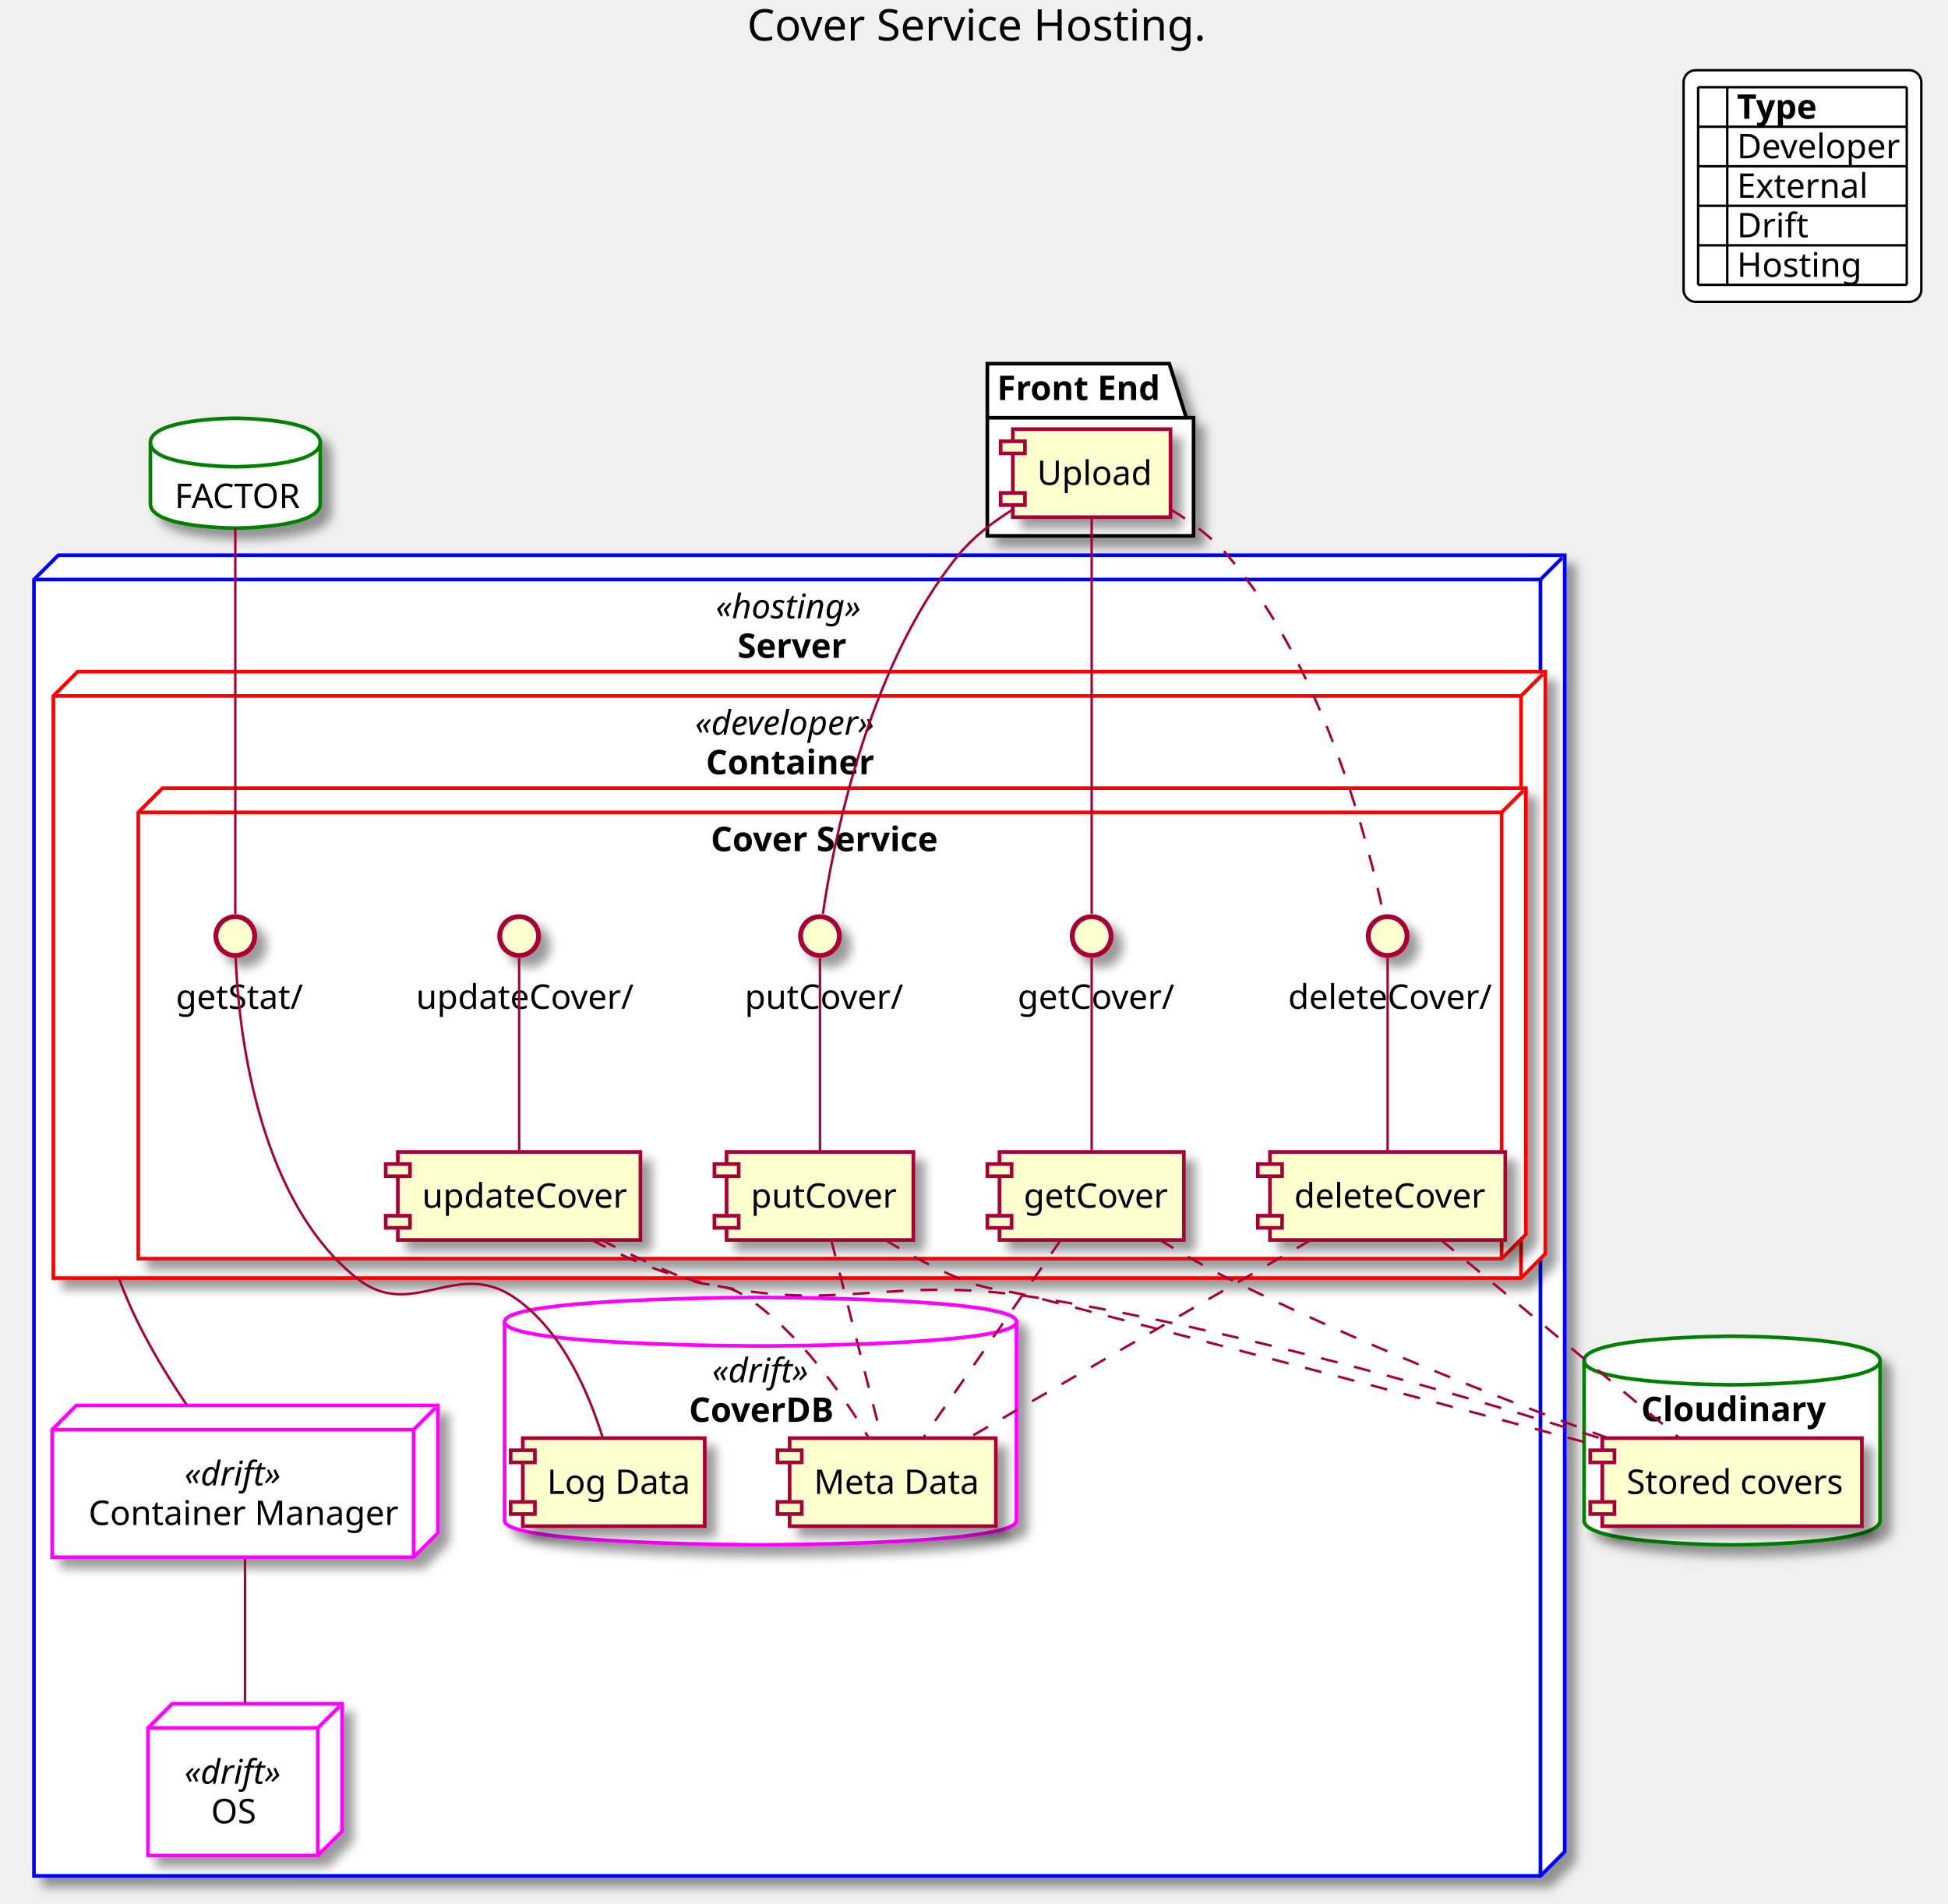
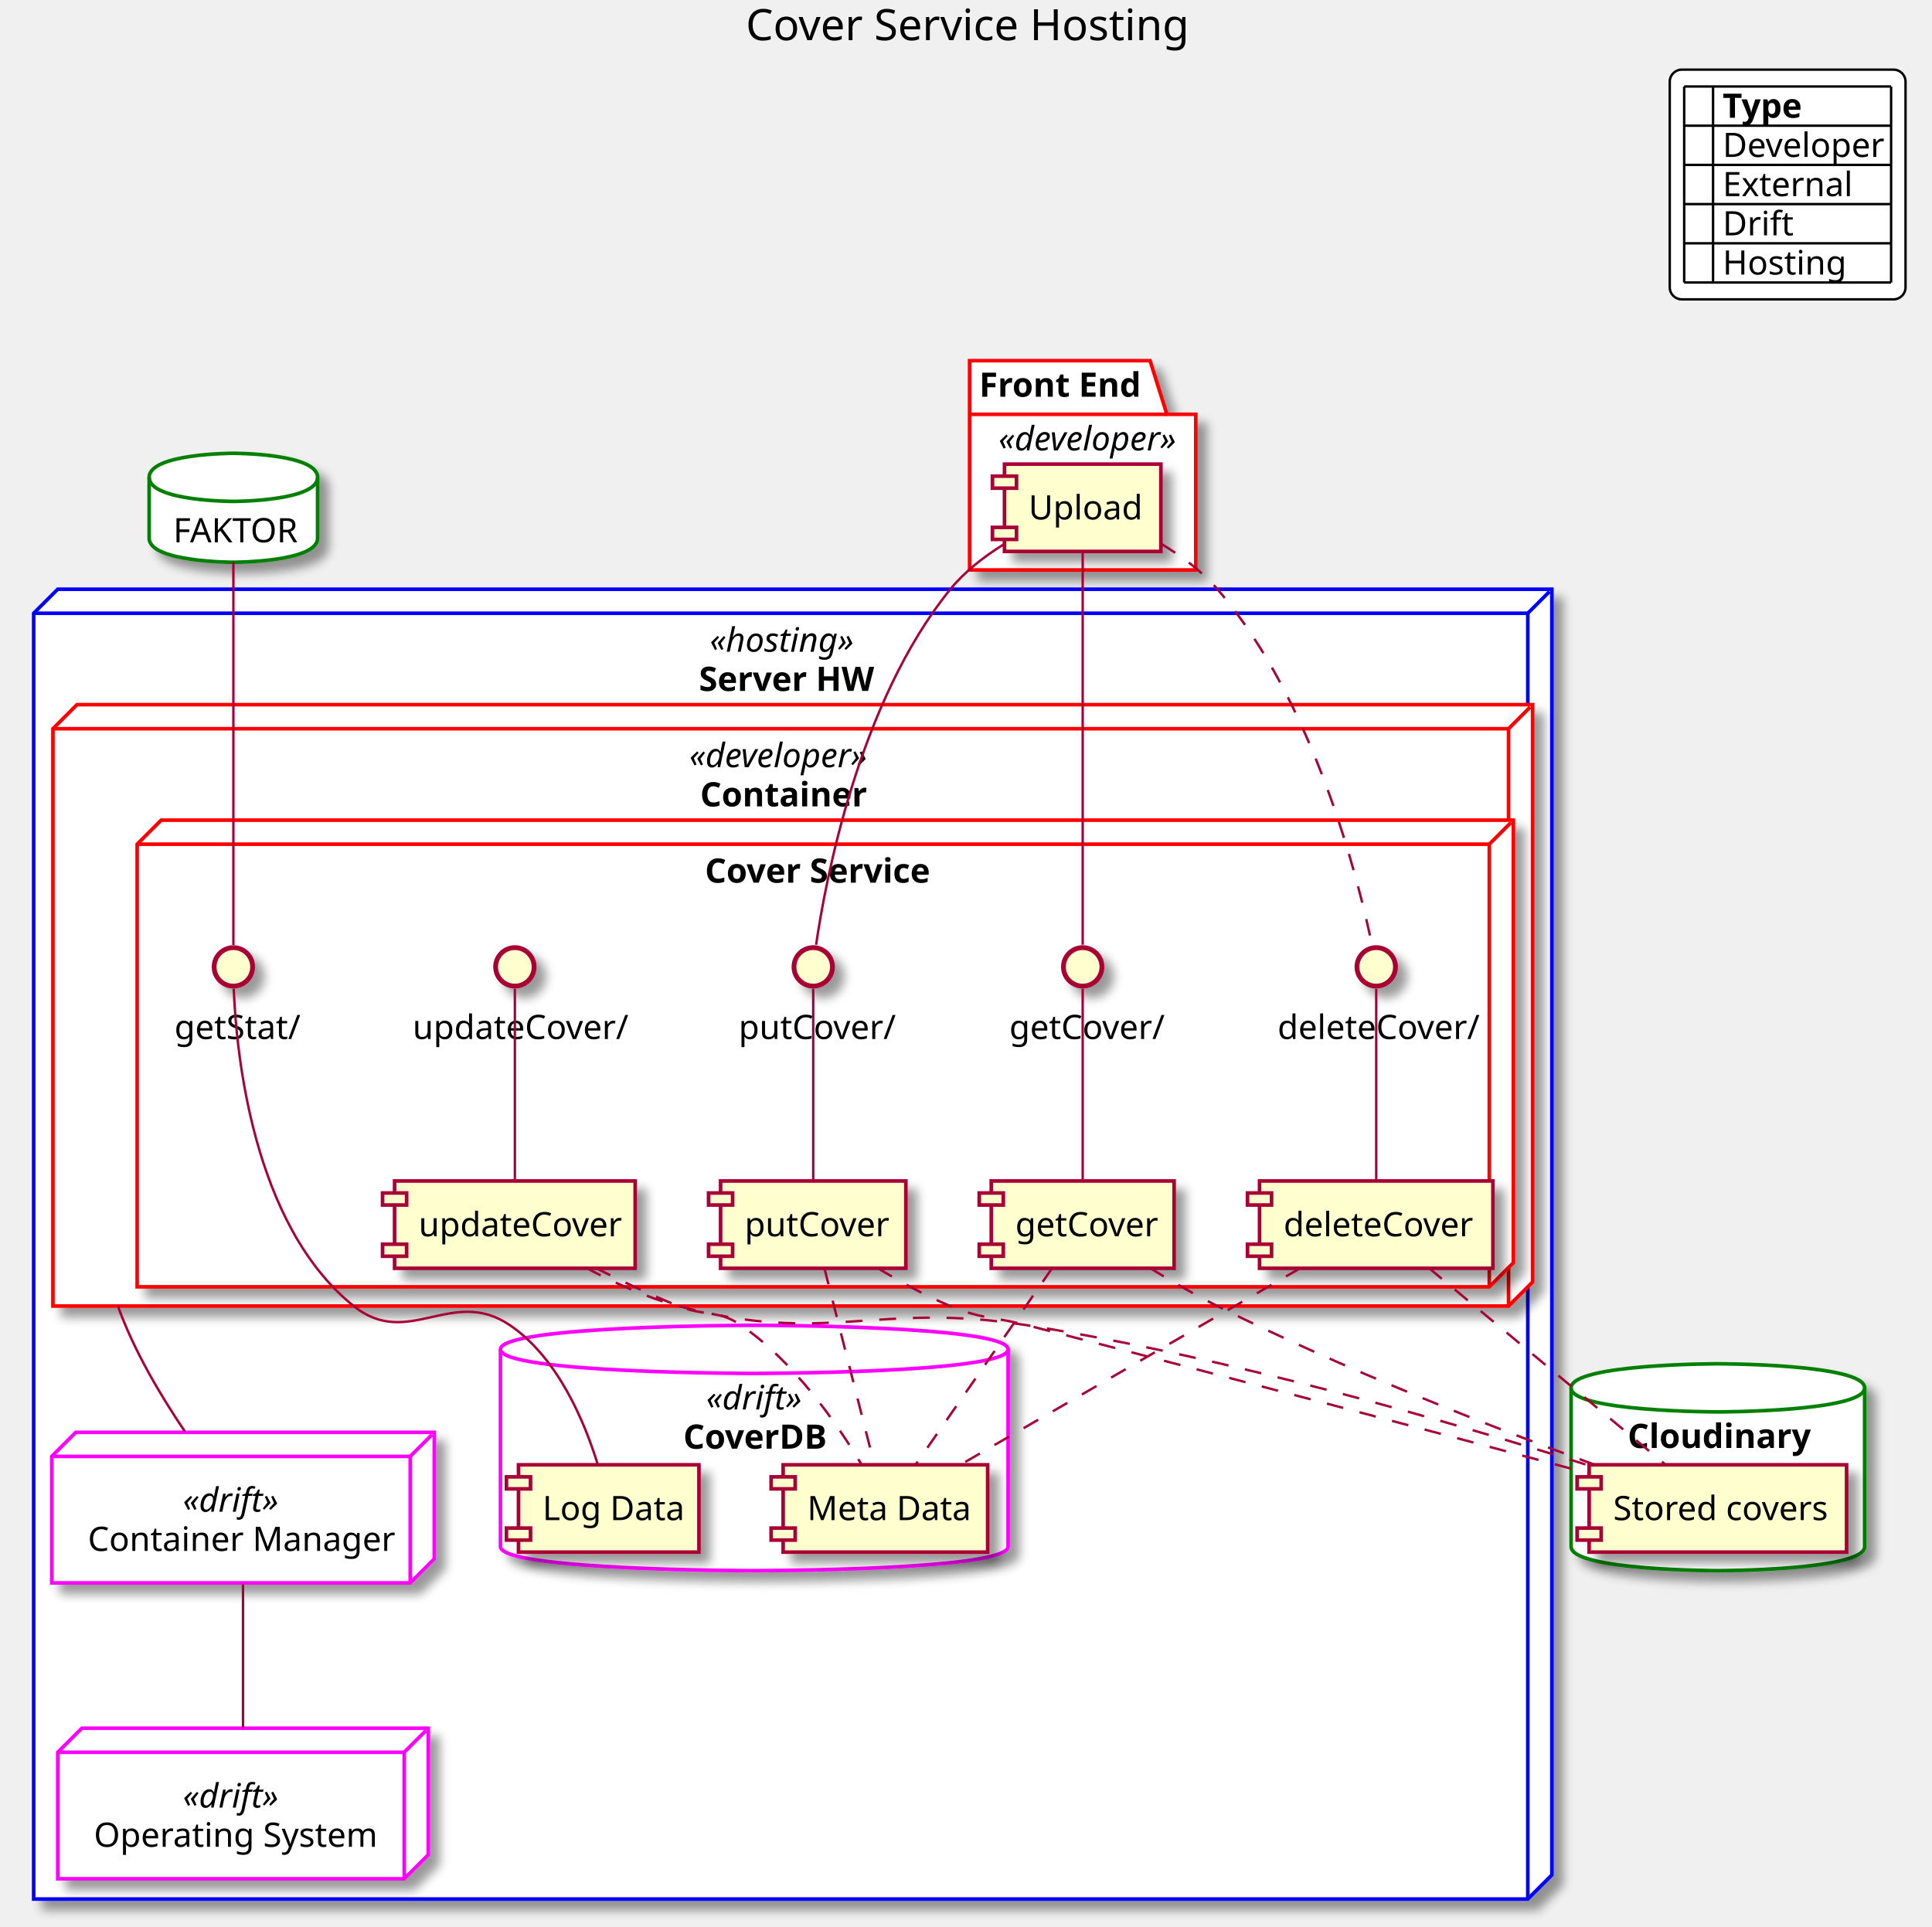
- <svg xmlns="http://www.w3.org/2000/svg" contentScriptType="application/ecmascript" contentStyleType="text/css" height="785px" preserveAspectRatio="none" style="width:803px;height:785px;" version="1.1" viewBox="0 0 803 785" width="803px" zoomAndPan="magnify">
+ <svg xmlns="http://www.w3.org/2000/svg" contentScriptType="application/ecmascript" contentStyleType="text/css" height="801px" preserveAspectRatio="none" style="width:803px;height:801px;" version="1.1" viewBox="0 0 803 801" width="803px" zoomAndPan="magnify">
  <defs>
-     <filter height="1" id="b1uswzibmq6fhs0" width="1" x="0" y="0">
+     <filter height="1" id="bcvbiyqig2ct90" width="1" x="0" y="0">
      <feFlood flood-color="#FF0000" result="flood" />
      <feComposite in="SourceGraphic" in2="flood" operator="over" />
    </filter>
-     <filter height="1" id="b1uswzibmq6fhs1" width="1" x="0" y="0">
+     <filter height="1" id="bcvbiyqig2ct91" width="1" x="0" y="0">
      <feFlood flood-color="#008000" result="flood" />
      <feComposite in="SourceGraphic" in2="flood" operator="over" />
    </filter>
-     <filter height="1" id="b1uswzibmq6fhs2" width="1" x="0" y="0">
+     <filter height="1" id="bcvbiyqig2ct92" width="1" x="0" y="0">
      <feFlood flood-color="#FF00FF" result="flood" />
      <feComposite in="SourceGraphic" in2="flood" operator="over" />
    </filter>
-     <filter height="1" id="b1uswzibmq6fhs3" width="1" x="0" y="0">
+     <filter height="1" id="bcvbiyqig2ct93" width="1" x="0" y="0">
      <feFlood flood-color="#0000FF" result="flood" />
      <feComposite in="SourceGraphic" in2="flood" operator="over" />
    </filter>
-     <filter height="300%" id="f1uswzibmq6fhs" width="300%" x="-1" y="-1">
+     <filter height="300%" id="fcvbiyqig2ct9" width="300%" x="-1" y="-1">
      <feGaussianBlur result="blurOut" stdDeviation="2.0" />
      <feColorMatrix in="blurOut" result="blurOut2" type="matrix" values="0 0 0 0 0 0 0 0 0 0 0 0 0 0 0 0 0 0 .4 0" />
      <feOffset dx="4.0" dy="4.0" in="blurOut2" result="blurOut3" />
      <feBlend in="SourceGraphic" in2="blurOut3" mode="normal" />
    </filter>
  </defs>
  <g>
-     <text fill="#000000" font-family="sans-serif" font-size="18" lengthAdjust="spacingAndGlyphs" textLength="185" x="308" y="16.708">Cover Service Hosting.</text>
+     <text fill="#000000" font-family="sans-serif" font-size="18" lengthAdjust="spacingAndGlyphs" textLength="181" x="310" y="16.708">Cover Service Hosting</text>
    <rect fill="#FFFFFF" height="95.484" rx="5" ry="5" style="stroke: #000000; stroke-width: 1.0;" width="98" x="694" y="28.953" />
    <text fill="#000000" font-family="sans-serif" font-size="14" font-weight="bold" lengthAdjust="spacingAndGlyphs" textLength="0" x="704" y="48.948" />
    <text fill="#000000" font-family="sans-serif" font-size="14" font-weight="bold" lengthAdjust="spacingAndGlyphs" textLength="33" x="716" y="48.948">Type</text>
-     <text fill="#000000" filter="url(#b1uswzibmq6fhs0)" font-family="sans-serif" font-size="14" lengthAdjust="spacingAndGlyphs" textLength="0" x="712" y="65.245" />
+     <text fill="#000000" filter="url(#bcvbiyqig2ct90)" font-family="sans-serif" font-size="14" lengthAdjust="spacingAndGlyphs" textLength="0" x="712" y="65.245" />
    <text fill="#000000" font-family="sans-serif" font-size="14" lengthAdjust="spacingAndGlyphs" textLength="66" x="716" y="65.245">Developer</text>
-     <text fill="#000000" filter="url(#b1uswzibmq6fhs1)" font-family="sans-serif" font-size="14" lengthAdjust="spacingAndGlyphs" textLength="0" x="712" y="81.542" />
+     <text fill="#000000" filter="url(#bcvbiyqig2ct91)" font-family="sans-serif" font-size="14" lengthAdjust="spacingAndGlyphs" textLength="0" x="712" y="81.542" />
    <text fill="#000000" font-family="sans-serif" font-size="14" lengthAdjust="spacingAndGlyphs" textLength="51" x="716" y="81.542">External</text>
-     <text fill="#000000" filter="url(#b1uswzibmq6fhs2)" font-family="sans-serif" font-size="14" lengthAdjust="spacingAndGlyphs" textLength="0" x="712" y="97.839" />
+     <text fill="#000000" filter="url(#bcvbiyqig2ct92)" font-family="sans-serif" font-size="14" lengthAdjust="spacingAndGlyphs" textLength="0" x="712" y="97.839" />
    <text fill="#000000" font-family="sans-serif" font-size="14" lengthAdjust="spacingAndGlyphs" textLength="28" x="716" y="97.839">Drift</text>
-     <text fill="#000000" filter="url(#b1uswzibmq6fhs3)" font-family="sans-serif" font-size="14" lengthAdjust="spacingAndGlyphs" textLength="0" x="712" y="114.136" />
+     <text fill="#000000" filter="url(#bcvbiyqig2ct93)" font-family="sans-serif" font-size="14" lengthAdjust="spacingAndGlyphs" textLength="0" x="712" y="114.136" />
    <text fill="#000000" font-family="sans-serif" font-size="14" lengthAdjust="spacingAndGlyphs" textLength="49" x="716" y="114.136">Hosting</text>
    <line style="stroke: #000000; stroke-width: 1.0;" x1="700" x2="786" y1="35.953" y2="35.953" />
    <line style="stroke: #000000; stroke-width: 1.0;" x1="700" x2="786" y1="52.25" y2="52.25" />
    <line style="stroke: #000000; stroke-width: 1.0;" x1="700" x2="786" y1="68.547" y2="68.547" />
    <line style="stroke: #000000; stroke-width: 1.0;" x1="700" x2="786" y1="84.844" y2="84.844" />
    <line style="stroke: #000000; stroke-width: 1.0;" x1="700" x2="786" y1="101.141" y2="101.141" />
    <line style="stroke: #000000; stroke-width: 1.0;" x1="700" x2="786" y1="117.438" y2="117.438" />
    <line style="stroke: #000000; stroke-width: 1.0;" x1="700" x2="700" y1="35.953" y2="117.438" />
    <line style="stroke: #000000; stroke-width: 1.0;" x1="712" x2="712" y1="35.953" y2="117.438" />
    <line style="stroke: #000000; stroke-width: 1.0;" x1="786" x2="786" y1="35.953" y2="117.438" />
-     <polygon fill="#FFFFFF" filter="url(#f1uswzibmq6fhs)" points="407,149.938,482,149.938,489,172.234,492,172.234,492,220.938,407,220.938,407,149.938" style="stroke: #000000; stroke-width: 1.5;" />
-     <line style="stroke: #000000; stroke-width: 1.5;" x1="407" x2="489" y1="172.234" y2="172.234" />
-     <text fill="#000000" font-family="sans-serif" font-size="14" font-weight="bold" lengthAdjust="spacingAndGlyphs" textLength="69" x="411" y="164.933">Front End</text>
-     <polygon fill="#FFFFFF" filter="url(#f1uswzibmq6fhs)" points="14,238.938,24,228.938,645,228.938,645,763.438,635,773.438,14,773.438,14,238.938" style="stroke: #0000FF; stroke-width: 1.5;" />
-     <line style="stroke: #0000FF; stroke-width: 1.5;" x1="635" x2="644" y1="238.938" y2="229.938" />
-     <line style="stroke: #0000FF; stroke-width: 1.5;" x1="14" x2="635" y1="238.938" y2="238.938" />
-     <line style="stroke: #0000FF; stroke-width: 1.5;" x1="635" x2="635" y1="238.938" y2="773.438" />
-     <text fill="#000000" font-family="sans-serif" font-size="14" font-style="italic" lengthAdjust="spacingAndGlyphs" textLength="61" x="295" y="254.933">«hosting»</text>
-     <text fill="#000000" font-family="sans-serif" font-size="14" font-weight="bold" lengthAdjust="spacingAndGlyphs" textLength="43" x="304" y="271.229">Server</text>
-     <polygon fill="#FFFFFF" filter="url(#f1uswzibmq6fhs)" points="22,286.938,32,276.938,637,276.938,637,516.938,627,526.938,22,526.938,22,286.938" style="stroke: #FF0000; stroke-width: 1.5;" />
-     <line style="stroke: #FF0000; stroke-width: 1.5;" x1="627" x2="636" y1="286.938" y2="277.938" />
-     <line style="stroke: #FF0000; stroke-width: 1.5;" x1="22" x2="627" y1="286.938" y2="286.938" />
-     <line style="stroke: #FF0000; stroke-width: 1.5;" x1="627" x2="627" y1="286.938" y2="526.938" />
-     <text fill="#000000" font-family="sans-serif" font-size="14" font-style="italic" lengthAdjust="spacingAndGlyphs" textLength="78" x="286.5" y="302.933">«developer»</text>
-     <text fill="#000000" font-family="sans-serif" font-size="14" font-weight="bold" lengthAdjust="spacingAndGlyphs" textLength="69" x="291" y="319.229">Container</text>
-     <polygon fill="#FFFFFF" filter="url(#f1uswzibmq6fhs)" points="57,334.938,67,324.938,629,324.938,629,508.938,619,518.938,57,518.938,57,334.938" style="stroke: #FF0000; stroke-width: 1.5;" />
-     <line style="stroke: #FF0000; stroke-width: 1.5;" x1="619" x2="628" y1="334.938" y2="325.938" />
-     <line style="stroke: #FF0000; stroke-width: 1.5;" x1="57" x2="619" y1="334.938" y2="334.938" />
-     <line style="stroke: #FF0000; stroke-width: 1.5;" x1="619" x2="619" y1="334.938" y2="518.938" />
-     <text fill="#000000" font-family="sans-serif" font-size="14" font-weight="bold" lengthAdjust="spacingAndGlyphs" textLength="92" x="293" y="350.933">Cover Service</text>
-     <path d="M208,544.938 C208,534.938 313.5,534.938 313.5,534.938 C313.5,534.938 419,534.938 419,544.938 L419,626.938 C419,636.938 313.5,636.938 313.5,636.938 C313.5,636.938 208,636.938 208,626.938 L208,544.938 " fill="#FFFFFF" filter="url(#f1uswzibmq6fhs)" style="stroke: #FF00FF; stroke-width: 1.5;" />
-     <path d="M208,544.938 C208,554.938 313.5,554.938 313.5,554.938 C313.5,554.938 419,554.938 419,544.938 " fill="none" style="stroke: #FF00FF; stroke-width: 1.5;" />
-     <text fill="#000000" font-family="sans-serif" font-size="14" font-style="italic" lengthAdjust="spacingAndGlyphs" textLength="40" x="293.5" y="569.933">«drift»</text>
-     <text fill="#000000" font-family="sans-serif" font-size="14" font-weight="bold" lengthAdjust="spacingAndGlyphs" textLength="59" x="284" y="586.23">CoverDB</text>
-     <path d="M653,560.938 C653,550.938 714,550.938 714,550.938 C714,550.938 775,550.938 775,560.938 L775,626.938 C775,636.938 714,636.938 714,636.938 C714,636.938 653,636.938 653,626.938 L653,560.938 " fill="#FFFFFF" filter="url(#f1uswzibmq6fhs)" style="stroke: #008000; stroke-width: 1.5;" />
-     <path d="M653,560.938 C653,570.938 714,570.938 714,570.938 C714,570.938 775,570.938 775,560.938 " fill="none" style="stroke: #008000; stroke-width: 1.5;" />
-     <text fill="#000000" font-family="sans-serif" font-size="14" font-weight="bold" lengthAdjust="spacingAndGlyphs" textLength="75" x="676.5" y="585.933">Cloudinary</text>
-     <rect fill="#FEFECE" filter="url(#f1uswzibmq6fhs)" height="36.297" style="stroke: #A80036; stroke-width: 1.5;" width="65" x="417.5" y="176.938" />
-     <rect fill="#FEFECE" height="5" style="stroke: #A80036; stroke-width: 1.5;" width="10" x="412.5" y="181.938" />
-     <rect fill="#FEFECE" height="5" style="stroke: #A80036; stroke-width: 1.5;" width="10" x="412.5" y="203.234" />
-     <text fill="#000000" font-family="sans-serif" font-size="14" lengthAdjust="spacingAndGlyphs" textLength="45" x="427.5" y="199.933">Upload</text>
-     <path d="M62,182.438 C62,172.438 97,172.438 97,172.438 C97,172.438 132,172.438 132,182.438 L132,207.734 C132,217.734 97,217.734 97,217.734 C97,217.734 62,217.734 62,207.734 L62,182.438 " fill="#FFFFFF" filter="url(#f1uswzibmq6fhs)" style="stroke: #008000; stroke-width: 1.5;" />
-     <path d="M62,182.438 C62,192.438 97,192.438 97,192.438 C97,192.438 132,192.438 132,182.438 " fill="none" style="stroke: #008000; stroke-width: 1.5;" />
-     <text fill="#000000" font-family="sans-serif" font-size="14" lengthAdjust="spacingAndGlyphs" textLength="50" x="72" y="209.433">FACTOR</text>
-     <rect fill="#FEFECE" filter="url(#f1uswzibmq6fhs)" height="36.297" style="stroke: #A80036; stroke-width: 1.5;" width="76" x="412" y="474.938" />
-     <rect fill="#FEFECE" height="5" style="stroke: #A80036; stroke-width: 1.5;" width="10" x="407" y="479.938" />
-     <rect fill="#FEFECE" height="5" style="stroke: #A80036; stroke-width: 1.5;" width="10" x="407" y="501.234" />
-     <text fill="#000000" font-family="sans-serif" font-size="14" lengthAdjust="spacingAndGlyphs" textLength="56" x="422" y="497.933">getCover</text>
-     <rect fill="#FEFECE" filter="url(#f1uswzibmq6fhs)" height="36.297" style="stroke: #A80036; stroke-width: 1.5;" width="77" x="299.5" y="474.938" />
-     <rect fill="#FEFECE" height="5" style="stroke: #A80036; stroke-width: 1.5;" width="10" x="294.5" y="479.938" />
-     <rect fill="#FEFECE" height="5" style="stroke: #A80036; stroke-width: 1.5;" width="10" x="294.5" y="501.234" />
-     <text fill="#000000" font-family="sans-serif" font-size="14" lengthAdjust="spacingAndGlyphs" textLength="57" x="309.5" y="497.933">putCover</text>
-     <rect fill="#FEFECE" filter="url(#f1uswzibmq6fhs)" height="36.297" style="stroke: #A80036; stroke-width: 1.5;" width="97" x="523.5" y="474.938" />
-     <rect fill="#FEFECE" height="5" style="stroke: #A80036; stroke-width: 1.5;" width="10" x="518.5" y="479.938" />
-     <rect fill="#FEFECE" height="5" style="stroke: #A80036; stroke-width: 1.5;" width="10" x="518.5" y="501.234" />
-     <text fill="#000000" font-family="sans-serif" font-size="14" lengthAdjust="spacingAndGlyphs" textLength="77" x="533.5" y="497.933">deleteCover</text>
-     <rect fill="#FEFECE" filter="url(#f1uswzibmq6fhs)" height="36.297" style="stroke: #A80036; stroke-width: 1.5;" width="100" x="164" y="474.938" />
-     <rect fill="#FEFECE" height="5" style="stroke: #A80036; stroke-width: 1.5;" width="10" x="159" y="479.938" />
-     <rect fill="#FEFECE" height="5" style="stroke: #A80036; stroke-width: 1.5;" width="10" x="159" y="501.234" />
-     <text fill="#000000" font-family="sans-serif" font-size="14" lengthAdjust="spacingAndGlyphs" textLength="80" x="174" y="497.933">updateCover</text>
-     <ellipse cx="450" cy="385.938" fill="#FEFECE" filter="url(#f1uswzibmq6fhs)" rx="8" ry="8" style="stroke: #A80036; stroke-width: 2.0;" />
-     <text fill="#000000" font-family="sans-serif" font-size="14" lengthAdjust="spacingAndGlyphs" textLength="61" x="419.5" y="415.933">getCover/</text>
-     <ellipse cx="338" cy="385.938" fill="#FEFECE" filter="url(#f1uswzibmq6fhs)" rx="8" ry="8" style="stroke: #A80036; stroke-width: 2.0;" />
-     <text fill="#000000" font-family="sans-serif" font-size="14" lengthAdjust="spacingAndGlyphs" textLength="62" x="307" y="415.933">putCover/</text>
-     <ellipse cx="572" cy="385.938" fill="#FEFECE" filter="url(#f1uswzibmq6fhs)" rx="8" ry="8" style="stroke: #A80036; stroke-width: 2.0;" />
-     <text fill="#000000" font-family="sans-serif" font-size="14" lengthAdjust="spacingAndGlyphs" textLength="82" x="531" y="415.933">deleteCover/</text>
-     <ellipse cx="214" cy="385.938" fill="#FEFECE" filter="url(#f1uswzibmq6fhs)" rx="8" ry="8" style="stroke: #A80036; stroke-width: 2.0;" />
-     <text fill="#000000" font-family="sans-serif" font-size="14" lengthAdjust="spacingAndGlyphs" textLength="85" x="171.5" y="415.933">updateCover/</text>
-     <ellipse cx="97" cy="385.938" fill="#FEFECE" filter="url(#f1uswzibmq6fhs)" rx="8" ry="8" style="stroke: #A80036; stroke-width: 2.0;" />
-     <text fill="#000000" font-family="sans-serif" font-size="14" lengthAdjust="spacingAndGlyphs" textLength="49" x="72.5" y="415.933">getStat/</text>
-     <polygon fill="#FFFFFF" filter="url(#f1uswzibmq6fhs)" points="21.5,589.438,31.5,579.438,180.5,579.438,180.5,632.031,170.5,642.031,21.5,642.031,21.5,589.438" style="stroke: #FF00FF; stroke-width: 1.5;" />
-     <line style="stroke: #FF00FF; stroke-width: 1.5;" x1="170.5" x2="179.5" y1="589.438" y2="580.438" />
-     <line style="stroke: #FF00FF; stroke-width: 1.5;" x1="21.5" x2="170.5" y1="589.438" y2="589.438" />
-     <line style="stroke: #FF00FF; stroke-width: 1.5;" x1="170.5" x2="170.5" y1="589.438" y2="642.031" />
-     <text fill="#000000" font-family="sans-serif" font-size="14" font-style="italic" lengthAdjust="spacingAndGlyphs" textLength="40" x="76" y="612.433">«drift»</text>
-     <text fill="#000000" font-family="sans-serif" font-size="14" lengthAdjust="spacingAndGlyphs" textLength="119" x="36.5" y="628.73">Container Manager</text>
-     <rect fill="#FEFECE" filter="url(#f1uswzibmq6fhs)" height="36.297" style="stroke: #A80036; stroke-width: 1.5;" width="85" x="325.5" y="592.938" />
-     <rect fill="#FEFECE" height="5" style="stroke: #A80036; stroke-width: 1.5;" width="10" x="320.5" y="597.938" />
-     <rect fill="#FEFECE" height="5" style="stroke: #A80036; stroke-width: 1.5;" width="10" x="320.5" y="619.234" />
-     <text fill="#000000" font-family="sans-serif" font-size="14" lengthAdjust="spacingAndGlyphs" textLength="65" x="335.5" y="615.933">Meta Data</text>
-     <rect fill="#FEFECE" filter="url(#f1uswzibmq6fhs)" height="36.297" style="stroke: #A80036; stroke-width: 1.5;" width="75" x="215.5" y="592.938" />
-     <rect fill="#FEFECE" height="5" style="stroke: #A80036; stroke-width: 1.5;" width="10" x="210.5" y="597.938" />
-     <rect fill="#FEFECE" height="5" style="stroke: #A80036; stroke-width: 1.5;" width="10" x="210.5" y="619.234" />
-     <text fill="#000000" font-family="sans-serif" font-size="14" lengthAdjust="spacingAndGlyphs" textLength="55" x="225.5" y="615.933">Log Data</text>
-     <polygon fill="#FFFFFF" filter="url(#f1uswzibmq6fhs)" points="61,712.438,71,702.438,141,702.438,141,755.031,131,765.031,61,765.031,61,712.438" style="stroke: #FF00FF; stroke-width: 1.5;" />
-     <line style="stroke: #FF00FF; stroke-width: 1.5;" x1="131" x2="140" y1="712.438" y2="703.438" />
-     <line style="stroke: #FF00FF; stroke-width: 1.5;" x1="61" x2="131" y1="712.438" y2="712.438" />
-     <line style="stroke: #FF00FF; stroke-width: 1.5;" x1="131" x2="131" y1="712.438" y2="765.031" />
-     <text fill="#000000" font-family="sans-serif" font-size="14" font-style="italic" lengthAdjust="spacingAndGlyphs" textLength="40" x="76" y="735.433">«drift»</text>
-     <text fill="#000000" font-family="sans-serif" font-size="14" lengthAdjust="spacingAndGlyphs" textLength="18" x="87" y="751.73">OS</text>
-     <rect fill="#FEFECE" filter="url(#f1uswzibmq6fhs)" height="36.297" style="stroke: #A80036; stroke-width: 1.5;" width="107" x="660.5" y="592.938" />
-     <rect fill="#FEFECE" height="5" style="stroke: #A80036; stroke-width: 1.5;" width="10" x="655.5" y="597.938" />
-     <rect fill="#FEFECE" height="5" style="stroke: #A80036; stroke-width: 1.5;" width="10" x="655.5" y="619.234" />
-     <text fill="#000000" font-family="sans-serif" font-size="14" lengthAdjust="spacingAndGlyphs" textLength="87" x="670.5" y="615.933">Stored covers</text>
-     <path d="M49,526.938 C55.597,545.344 66.63,564.014 76.84,579.064 " fill="none" id="Container-CM" style="stroke: #A80036; stroke-width: 1.0;" />
-     <path d="M101,642.613 C101,660.977 101,684.023 101,702.369 " fill="none" id="CM-OS" style="stroke: #A80036; stroke-width: 1.0;" />
-     <path d="M450,213.251 C450,253.214 450,347.036 450,376.745 " fill="none" id="GUI-GET" style="stroke: #A80036; stroke-width: 1.0;" />
-     <path d="M417.222,210.272 C409.106,215.299 401.02,221.534 395,228.938 C356.765,275.96 342.969,350.847 339.192,376.76 " fill="none" id="GUI-PUT" style="stroke: #A80036; stroke-width: 1.0;" />
-     <path d="M482.545,210.028 C491.001,215.116 499.538,221.443 506,228.938 C546.353,275.739 564.807,350.766 570.223,376.737 " fill="none" id="GUI-DELETE" style="stroke: #A80036; stroke-width: 1.0; stroke-dasharray: 7.0,7.0;" />
-     <path d="M450,395.06 C450,412.648 450,451.544 450,474.658 " fill="none" id="GET-getCover" style="stroke: #A80036; stroke-width: 1.0;" />
-     <path d="M338,395.06 C338,412.648 338,451.544 338,474.658 " fill="none" id="PUT-putCover" style="stroke: #A80036; stroke-width: 1.0;" />
-     <path d="M572,395.06 C572,412.648 572,451.544 572,474.658 " fill="none" id="DELETE-deleteCover" style="stroke: #A80036; stroke-width: 1.0;" />
-     <path d="M214,395.06 C214,412.648 214,451.544 214,474.658 " fill="none" id="UPDATE-updateCover" style="stroke: #A80036; stroke-width: 1.0;" />
-     <path d="M97,217.598 C97,259.693 97,348.277 97,376.848 " fill="none" id="FACTOR-GETS" style="stroke: #A80036; stroke-width: 1.0;" />
-     <path d="M97.156,395.015 C98.128,420.483 104.663,492.964 147,526.938 C169.701,545.154 187.965,518.52 212,534.938 C231.931,548.552 243.009,575.102 248.486,592.932 " fill="none" id="GETS-Log Data" style="stroke: #A80036; stroke-width: 1.0;" />
-     <path d="M437.367,511.116 C421.913,533.355 395.912,570.772 380.513,592.932 " fill="none" id="getCover-Meta Data" style="stroke: #A80036; stroke-width: 1.0; stroke-dasharray: 7.0,7.0;" />
-     <path d="M342.622,511.116 C348.276,533.355 357.788,570.772 363.422,592.932 " fill="none" id="putCover-Meta Data" style="stroke: #A80036; stroke-width: 1.0; stroke-dasharray: 7.0,7.0;" />
-     <path d="M540.572,511.116 C502.125,533.355 437.439,570.772 399.129,592.932 " fill="none" id="deleteCover-Meta Data" style="stroke: #A80036; stroke-width: 1.0; stroke-dasharray: 7.0,7.0;" />
-     <path d="M247.392,511.008 C258.255,516.513 270.483,522.323 282,526.938 C293.223,531.434 298.025,528.106 308,534.938 C329.914,549.946 347.633,575.378 357.988,592.65 " fill="none" id="updateCover-Meta Data" style="stroke: #A80036; stroke-width: 1.0; stroke-dasharray: 7.0,7.0;" />
-     <path d="M477.698,510.971 C486.568,516.413 496.544,522.197 506,526.938 C557.873,552.945 619.825,577.134 662.551,592.811 " fill="none" id="getCover-Stored covers" style="stroke: #A80036; stroke-width: 1.0; stroke-dasharray: 7.0,7.0;" />
-     <path d="M364.695,511.058 C373.983,516.76 384.668,522.674 395,526.938 C408.551,532.53 412.803,531.283 427,534.938 C508.489,555.912 602.758,581.042 660.369,596.498 " fill="none" id="putCover-Stored covers" style="stroke: #A80036; stroke-width: 1.0; stroke-dasharray: 7.0,7.0;" />
-     <path d="M593.876,511.116 C620.639,533.355 665.665,570.772 692.332,592.932 " fill="none" id="deleteCover-Stored covers" style="stroke: #A80036; stroke-width: 1.0; stroke-dasharray: 7.0,7.0;" />
-     <path d="M243.418,510.939 C255.022,517.145 268.732,523.417 282,526.938 C344.383,543.492 363.251,524.846 427,534.938 C509.856,548.053 603.358,575.209 660.482,593.253 " fill="none" id="updateCover-Stored covers" style="stroke: #A80036; stroke-width: 1.0; stroke-dasharray: 7.0,7.0;" />
+     <polygon fill="#FFFFFF" filter="url(#fcvbiyqig2ct9)" points="403,149.938,478,149.938,485,172.234,497,172.234,497,236.938,403,236.938,403,149.938" style="stroke: #FF0000; stroke-width: 1.5;" />
+     <line style="stroke: #FF0000; stroke-width: 1.5;" x1="403" x2="485" y1="172.234" y2="172.234" />
+     <text fill="#000000" font-family="sans-serif" font-size="14" font-weight="bold" lengthAdjust="spacingAndGlyphs" textLength="69" x="407" y="164.933">Front End</text>
+     <text fill="#000000" font-family="sans-serif" font-size="14" font-style="italic" lengthAdjust="spacingAndGlyphs" textLength="78" x="415" y="187.23">«developer»</text>
+     <polygon fill="#FFFFFF" filter="url(#fcvbiyqig2ct9)" points="14,254.938,24,244.938,645,244.938,645,779.438,635,789.438,14,789.438,14,254.938" style="stroke: #0000FF; stroke-width: 1.5;" />
+     <line style="stroke: #0000FF; stroke-width: 1.5;" x1="635" x2="644" y1="254.938" y2="245.938" />
+     <line style="stroke: #0000FF; stroke-width: 1.5;" x1="14" x2="635" y1="254.938" y2="254.938" />
+     <line style="stroke: #0000FF; stroke-width: 1.5;" x1="635" x2="635" y1="254.938" y2="789.438" />
+     <text fill="#000000" font-family="sans-serif" font-size="14" font-style="italic" lengthAdjust="spacingAndGlyphs" textLength="61" x="295" y="270.933">«hosting»</text>
+     <text fill="#000000" font-family="sans-serif" font-size="14" font-weight="bold" lengthAdjust="spacingAndGlyphs" textLength="70" x="290.5" y="287.229">Server HW</text>
+     <polygon fill="#FFFFFF" filter="url(#fcvbiyqig2ct9)" points="22,302.938,32,292.938,637,292.938,637,532.938,627,542.938,22,542.938,22,302.938" style="stroke: #FF0000; stroke-width: 1.5;" />
+     <line style="stroke: #FF0000; stroke-width: 1.5;" x1="627" x2="636" y1="302.938" y2="293.938" />
+     <line style="stroke: #FF0000; stroke-width: 1.5;" x1="22" x2="627" y1="302.938" y2="302.938" />
+     <line style="stroke: #FF0000; stroke-width: 1.5;" x1="627" x2="627" y1="302.938" y2="542.938" />
+     <text fill="#000000" font-family="sans-serif" font-size="14" font-style="italic" lengthAdjust="spacingAndGlyphs" textLength="78" x="286.5" y="318.933">«developer»</text>
+     <text fill="#000000" font-family="sans-serif" font-size="14" font-weight="bold" lengthAdjust="spacingAndGlyphs" textLength="69" x="291" y="335.229">Container</text>
+     <polygon fill="#FFFFFF" filter="url(#fcvbiyqig2ct9)" points="57,350.938,67,340.938,629,340.938,629,524.938,619,534.938,57,534.938,57,350.938" style="stroke: #FF0000; stroke-width: 1.5;" />
+     <line style="stroke: #FF0000; stroke-width: 1.5;" x1="619" x2="628" y1="350.938" y2="341.938" />
+     <line style="stroke: #FF0000; stroke-width: 1.5;" x1="57" x2="619" y1="350.938" y2="350.938" />
+     <line style="stroke: #FF0000; stroke-width: 1.5;" x1="619" x2="619" y1="350.938" y2="534.938" />
+     <text fill="#000000" font-family="sans-serif" font-size="14" font-weight="bold" lengthAdjust="spacingAndGlyphs" textLength="92" x="293" y="366.933">Cover Service</text>
+     <path d="M208,560.938 C208,550.938 313.5,550.938 313.5,550.938 C313.5,550.938 419,550.938 419,560.938 L419,642.938 C419,652.938 313.5,652.938 313.5,652.938 C313.5,652.938 208,652.938 208,642.938 L208,560.938 " fill="#FFFFFF" filter="url(#fcvbiyqig2ct9)" style="stroke: #FF00FF; stroke-width: 1.5;" />
+     <path d="M208,560.938 C208,570.938 313.5,570.938 313.5,570.938 C313.5,570.938 419,570.938 419,560.938 " fill="none" style="stroke: #FF00FF; stroke-width: 1.5;" />
+     <text fill="#000000" font-family="sans-serif" font-size="14" font-style="italic" lengthAdjust="spacingAndGlyphs" textLength="40" x="293.5" y="585.933">«drift»</text>
+     <text fill="#000000" font-family="sans-serif" font-size="14" font-weight="bold" lengthAdjust="spacingAndGlyphs" textLength="59" x="284" y="602.23">CoverDB</text>
+     <path d="M653,576.938 C653,566.938 714,566.938 714,566.938 C714,566.938 775,566.938 775,576.938 L775,642.938 C775,652.938 714,652.938 714,652.938 C714,652.938 653,652.938 653,642.938 L653,576.938 " fill="#FFFFFF" filter="url(#fcvbiyqig2ct9)" style="stroke: #008000; stroke-width: 1.5;" />
+     <path d="M653,576.938 C653,586.938 714,586.938 714,586.938 C714,586.938 775,586.938 775,576.938 " fill="none" style="stroke: #008000; stroke-width: 1.5;" />
+     <text fill="#000000" font-family="sans-serif" font-size="14" font-weight="bold" lengthAdjust="spacingAndGlyphs" textLength="75" x="676.5" y="601.933">Cloudinary</text>
+     <rect fill="#FEFECE" filter="url(#fcvbiyqig2ct9)" height="36.297" style="stroke: #A80036; stroke-width: 1.5;" width="65" x="417.5" y="192.938" />
+     <rect fill="#FEFECE" height="5" style="stroke: #A80036; stroke-width: 1.5;" width="10" x="412.5" y="197.938" />
+     <rect fill="#FEFECE" height="5" style="stroke: #A80036; stroke-width: 1.5;" width="10" x="412.5" y="219.234" />
+     <text fill="#000000" font-family="sans-serif" font-size="14" lengthAdjust="spacingAndGlyphs" textLength="45" x="427.5" y="215.933">Upload</text>
+     <path d="M62,198.438 C62,188.438 97,188.438 97,188.438 C97,188.438 132,188.438 132,198.438 L132,223.734 C132,233.734 97,233.734 97,233.734 C97,233.734 62,233.734 62,223.734 L62,198.438 " fill="#FFFFFF" filter="url(#fcvbiyqig2ct9)" style="stroke: #008000; stroke-width: 1.5;" />
+     <path d="M62,198.438 C62,208.438 97,208.438 97,208.438 C97,208.438 132,208.438 132,198.438 " fill="none" style="stroke: #008000; stroke-width: 1.5;" />
+     <text fill="#000000" font-family="sans-serif" font-size="14" lengthAdjust="spacingAndGlyphs" textLength="50" x="72" y="225.433">FAKTOR</text>
+     <rect fill="#FEFECE" filter="url(#fcvbiyqig2ct9)" height="36.297" style="stroke: #A80036; stroke-width: 1.5;" width="76" x="412" y="490.938" />
+     <rect fill="#FEFECE" height="5" style="stroke: #A80036; stroke-width: 1.5;" width="10" x="407" y="495.938" />
+     <rect fill="#FEFECE" height="5" style="stroke: #A80036; stroke-width: 1.5;" width="10" x="407" y="517.234" />
+     <text fill="#000000" font-family="sans-serif" font-size="14" lengthAdjust="spacingAndGlyphs" textLength="56" x="422" y="513.933">getCover</text>
+     <rect fill="#FEFECE" filter="url(#fcvbiyqig2ct9)" height="36.297" style="stroke: #A80036; stroke-width: 1.5;" width="77" x="299.5" y="490.938" />
+     <rect fill="#FEFECE" height="5" style="stroke: #A80036; stroke-width: 1.5;" width="10" x="294.5" y="495.938" />
+     <rect fill="#FEFECE" height="5" style="stroke: #A80036; stroke-width: 1.5;" width="10" x="294.5" y="517.234" />
+     <text fill="#000000" font-family="sans-serif" font-size="14" lengthAdjust="spacingAndGlyphs" textLength="57" x="309.5" y="513.933">putCover</text>
+     <rect fill="#FEFECE" filter="url(#fcvbiyqig2ct9)" height="36.297" style="stroke: #A80036; stroke-width: 1.5;" width="97" x="523.5" y="490.938" />
+     <rect fill="#FEFECE" height="5" style="stroke: #A80036; stroke-width: 1.5;" width="10" x="518.5" y="495.938" />
+     <rect fill="#FEFECE" height="5" style="stroke: #A80036; stroke-width: 1.5;" width="10" x="518.5" y="517.234" />
+     <text fill="#000000" font-family="sans-serif" font-size="14" lengthAdjust="spacingAndGlyphs" textLength="77" x="533.5" y="513.933">deleteCover</text>
+     <rect fill="#FEFECE" filter="url(#fcvbiyqig2ct9)" height="36.297" style="stroke: #A80036; stroke-width: 1.5;" width="100" x="164" y="490.938" />
+     <rect fill="#FEFECE" height="5" style="stroke: #A80036; stroke-width: 1.5;" width="10" x="159" y="495.938" />
+     <rect fill="#FEFECE" height="5" style="stroke: #A80036; stroke-width: 1.5;" width="10" x="159" y="517.234" />
+     <text fill="#000000" font-family="sans-serif" font-size="14" lengthAdjust="spacingAndGlyphs" textLength="80" x="174" y="513.933">updateCover</text>
+     <ellipse cx="450" cy="401.938" fill="#FEFECE" filter="url(#fcvbiyqig2ct9)" rx="8" ry="8" style="stroke: #A80036; stroke-width: 2.0;" />
+     <text fill="#000000" font-family="sans-serif" font-size="14" lengthAdjust="spacingAndGlyphs" textLength="61" x="419.5" y="431.933">getCover/</text>
+     <ellipse cx="338" cy="401.938" fill="#FEFECE" filter="url(#fcvbiyqig2ct9)" rx="8" ry="8" style="stroke: #A80036; stroke-width: 2.0;" />
+     <text fill="#000000" font-family="sans-serif" font-size="14" lengthAdjust="spacingAndGlyphs" textLength="62" x="307" y="431.933">putCover/</text>
+     <ellipse cx="572" cy="401.938" fill="#FEFECE" filter="url(#fcvbiyqig2ct9)" rx="8" ry="8" style="stroke: #A80036; stroke-width: 2.0;" />
+     <text fill="#000000" font-family="sans-serif" font-size="14" lengthAdjust="spacingAndGlyphs" textLength="82" x="531" y="431.933">deleteCover/</text>
+     <ellipse cx="214" cy="401.938" fill="#FEFECE" filter="url(#fcvbiyqig2ct9)" rx="8" ry="8" style="stroke: #A80036; stroke-width: 2.0;" />
+     <text fill="#000000" font-family="sans-serif" font-size="14" lengthAdjust="spacingAndGlyphs" textLength="85" x="171.5" y="431.933">updateCover/</text>
+     <ellipse cx="97" cy="401.938" fill="#FEFECE" filter="url(#fcvbiyqig2ct9)" rx="8" ry="8" style="stroke: #A80036; stroke-width: 2.0;" />
+     <text fill="#000000" font-family="sans-serif" font-size="14" lengthAdjust="spacingAndGlyphs" textLength="49" x="72.5" y="431.933">getStat/</text>
+     <polygon fill="#FFFFFF" filter="url(#fcvbiyqig2ct9)" points="21.5,605.438,31.5,595.438,180.5,595.438,180.5,648.031,170.5,658.031,21.5,658.031,21.5,605.438" style="stroke: #FF00FF; stroke-width: 1.5;" />
+     <line style="stroke: #FF00FF; stroke-width: 1.5;" x1="170.5" x2="179.5" y1="605.438" y2="596.438" />
+     <line style="stroke: #FF00FF; stroke-width: 1.5;" x1="21.5" x2="170.5" y1="605.438" y2="605.438" />
+     <line style="stroke: #FF00FF; stroke-width: 1.5;" x1="170.5" x2="170.5" y1="605.438" y2="658.031" />
+     <text fill="#000000" font-family="sans-serif" font-size="14" font-style="italic" lengthAdjust="spacingAndGlyphs" textLength="40" x="76" y="628.433">«drift»</text>
+     <text fill="#000000" font-family="sans-serif" font-size="14" lengthAdjust="spacingAndGlyphs" textLength="119" x="36.5" y="644.73">Container Manager</text>
+     <rect fill="#FEFECE" filter="url(#fcvbiyqig2ct9)" height="36.297" style="stroke: #A80036; stroke-width: 1.5;" width="85" x="325.5" y="608.938" />
+     <rect fill="#FEFECE" height="5" style="stroke: #A80036; stroke-width: 1.5;" width="10" x="320.5" y="613.938" />
+     <rect fill="#FEFECE" height="5" style="stroke: #A80036; stroke-width: 1.5;" width="10" x="320.5" y="635.234" />
+     <text fill="#000000" font-family="sans-serif" font-size="14" lengthAdjust="spacingAndGlyphs" textLength="65" x="335.5" y="631.933">Meta Data</text>
+     <rect fill="#FEFECE" filter="url(#fcvbiyqig2ct9)" height="36.297" style="stroke: #A80036; stroke-width: 1.5;" width="75" x="215.5" y="608.938" />
+     <rect fill="#FEFECE" height="5" style="stroke: #A80036; stroke-width: 1.5;" width="10" x="210.5" y="613.938" />
+     <rect fill="#FEFECE" height="5" style="stroke: #A80036; stroke-width: 1.5;" width="10" x="210.5" y="635.234" />
+     <text fill="#000000" font-family="sans-serif" font-size="14" lengthAdjust="spacingAndGlyphs" textLength="55" x="225.5" y="631.933">Log Data</text>
+     <polygon fill="#FFFFFF" filter="url(#fcvbiyqig2ct9)" points="24,728.438,34,718.438,178,718.438,178,771.031,168,781.031,24,781.031,24,728.438" style="stroke: #FF00FF; stroke-width: 1.5;" />
+     <line style="stroke: #FF00FF; stroke-width: 1.5;" x1="168" x2="177" y1="728.438" y2="719.438" />
+     <line style="stroke: #FF00FF; stroke-width: 1.5;" x1="24" x2="168" y1="728.438" y2="728.438" />
+     <line style="stroke: #FF00FF; stroke-width: 1.5;" x1="168" x2="168" y1="728.438" y2="781.031" />
+     <text fill="#000000" font-family="sans-serif" font-size="14" font-style="italic" lengthAdjust="spacingAndGlyphs" textLength="40" x="76" y="751.433">«drift»</text>
+     <text fill="#000000" font-family="sans-serif" font-size="14" lengthAdjust="spacingAndGlyphs" textLength="114" x="39" y="767.73">Operating System</text>
+     <rect fill="#FEFECE" filter="url(#fcvbiyqig2ct9)" height="36.297" style="stroke: #A80036; stroke-width: 1.5;" width="107" x="660.5" y="608.938" />
+     <rect fill="#FEFECE" height="5" style="stroke: #A80036; stroke-width: 1.5;" width="10" x="655.5" y="613.938" />
+     <rect fill="#FEFECE" height="5" style="stroke: #A80036; stroke-width: 1.5;" width="10" x="655.5" y="635.234" />
+     <text fill="#000000" font-family="sans-serif" font-size="14" lengthAdjust="spacingAndGlyphs" textLength="87" x="670.5" y="631.933">Stored covers</text>
+     <path d="M49,542.938 C55.597,561.344 66.63,580.014 76.84,595.064 " fill="none" id="Container-CM" style="stroke: #A80036; stroke-width: 1.0;" />
+     <path d="M101,658.613 C101,676.977 101,700.023 101,718.369 " fill="none" id="CM-OS" style="stroke: #A80036; stroke-width: 1.0;" />
+     <path d="M450,229.251 C450,269.214 450,363.036 450,392.745 " fill="none" id="GUI-GET" style="stroke: #A80036; stroke-width: 1.0;" />
+     <path d="M417.222,226.272 C409.106,231.299 401.02,237.534 395,244.938 C356.765,291.96 342.969,366.847 339.192,392.76 " fill="none" id="GUI-PUT" style="stroke: #A80036; stroke-width: 1.0;" />
+     <path d="M482.545,226.028 C491.001,231.116 499.538,237.443 506,244.938 C546.353,291.739 564.807,366.766 570.223,392.737 " fill="none" id="GUI-DELETE" style="stroke: #A80036; stroke-width: 1.0; stroke-dasharray: 7.0,7.0;" />
+     <path d="M450,411.06 C450,428.648 450,467.544 450,490.658 " fill="none" id="GET-getCover" style="stroke: #A80036; stroke-width: 1.0;" />
+     <path d="M338,411.06 C338,428.648 338,467.544 338,490.658 " fill="none" id="PUT-putCover" style="stroke: #A80036; stroke-width: 1.0;" />
+     <path d="M572,411.06 C572,428.648 572,467.544 572,490.658 " fill="none" id="DELETE-deleteCover" style="stroke: #A80036; stroke-width: 1.0;" />
+     <path d="M214,411.06 C214,428.648 214,467.544 214,490.658 " fill="none" id="UPDATE-updateCover" style="stroke: #A80036; stroke-width: 1.0;" />
+     <path d="M97,233.598 C97,275.693 97,364.277 97,392.848 " fill="none" id="FAKTOR-GETS" style="stroke: #A80036; stroke-width: 1.0;" />
+     <path d="M97.156,411.015 C98.128,436.483 104.663,508.964 147,542.938 C169.701,561.154 187.965,534.52 212,550.938 C231.931,564.552 243.009,591.102 248.486,608.932 " fill="none" id="GETS-Log Data" style="stroke: #A80036; stroke-width: 1.0;" />
+     <path d="M437.367,527.116 C421.913,549.355 395.912,586.772 380.513,608.932 " fill="none" id="getCover-Meta Data" style="stroke: #A80036; stroke-width: 1.0; stroke-dasharray: 7.0,7.0;" />
+     <path d="M342.622,527.116 C348.276,549.355 357.788,586.772 363.422,608.932 " fill="none" id="putCover-Meta Data" style="stroke: #A80036; stroke-width: 1.0; stroke-dasharray: 7.0,7.0;" />
+     <path d="M540.572,527.116 C502.125,549.355 437.439,586.772 399.129,608.932 " fill="none" id="deleteCover-Meta Data" style="stroke: #A80036; stroke-width: 1.0; stroke-dasharray: 7.0,7.0;" />
+     <path d="M247.392,527.008 C258.255,532.513 270.483,538.323 282,542.938 C293.223,547.434 298.025,544.106 308,550.938 C329.914,565.946 347.633,591.378 357.988,608.65 " fill="none" id="updateCover-Meta Data" style="stroke: #A80036; stroke-width: 1.0; stroke-dasharray: 7.0,7.0;" />
+     <path d="M477.698,526.971 C486.568,532.413 496.544,538.197 506,542.938 C557.873,568.945 619.825,593.134 662.551,608.811 " fill="none" id="getCover-Stored covers" style="stroke: #A80036; stroke-width: 1.0; stroke-dasharray: 7.0,7.0;" />
+     <path d="M364.695,527.058 C373.983,532.76 384.668,538.674 395,542.938 C408.551,548.53 412.803,547.283 427,550.938 C508.489,571.912 602.758,597.042 660.369,612.498 " fill="none" id="putCover-Stored covers" style="stroke: #A80036; stroke-width: 1.0; stroke-dasharray: 7.0,7.0;" />
+     <path d="M593.876,527.116 C620.639,549.355 665.665,586.772 692.332,608.932 " fill="none" id="deleteCover-Stored covers" style="stroke: #A80036; stroke-width: 1.0; stroke-dasharray: 7.0,7.0;" />
+     <path d="M243.418,526.939 C255.022,533.145 268.732,539.417 282,542.938 C344.383,559.492 363.251,540.846 427,550.938 C509.856,564.053 603.358,591.209 660.482,609.253 " fill="none" id="updateCover-Stored covers" style="stroke: #A80036; stroke-width: 1.0; stroke-dasharray: 7.0,7.0;" />
  </g>
</svg>
